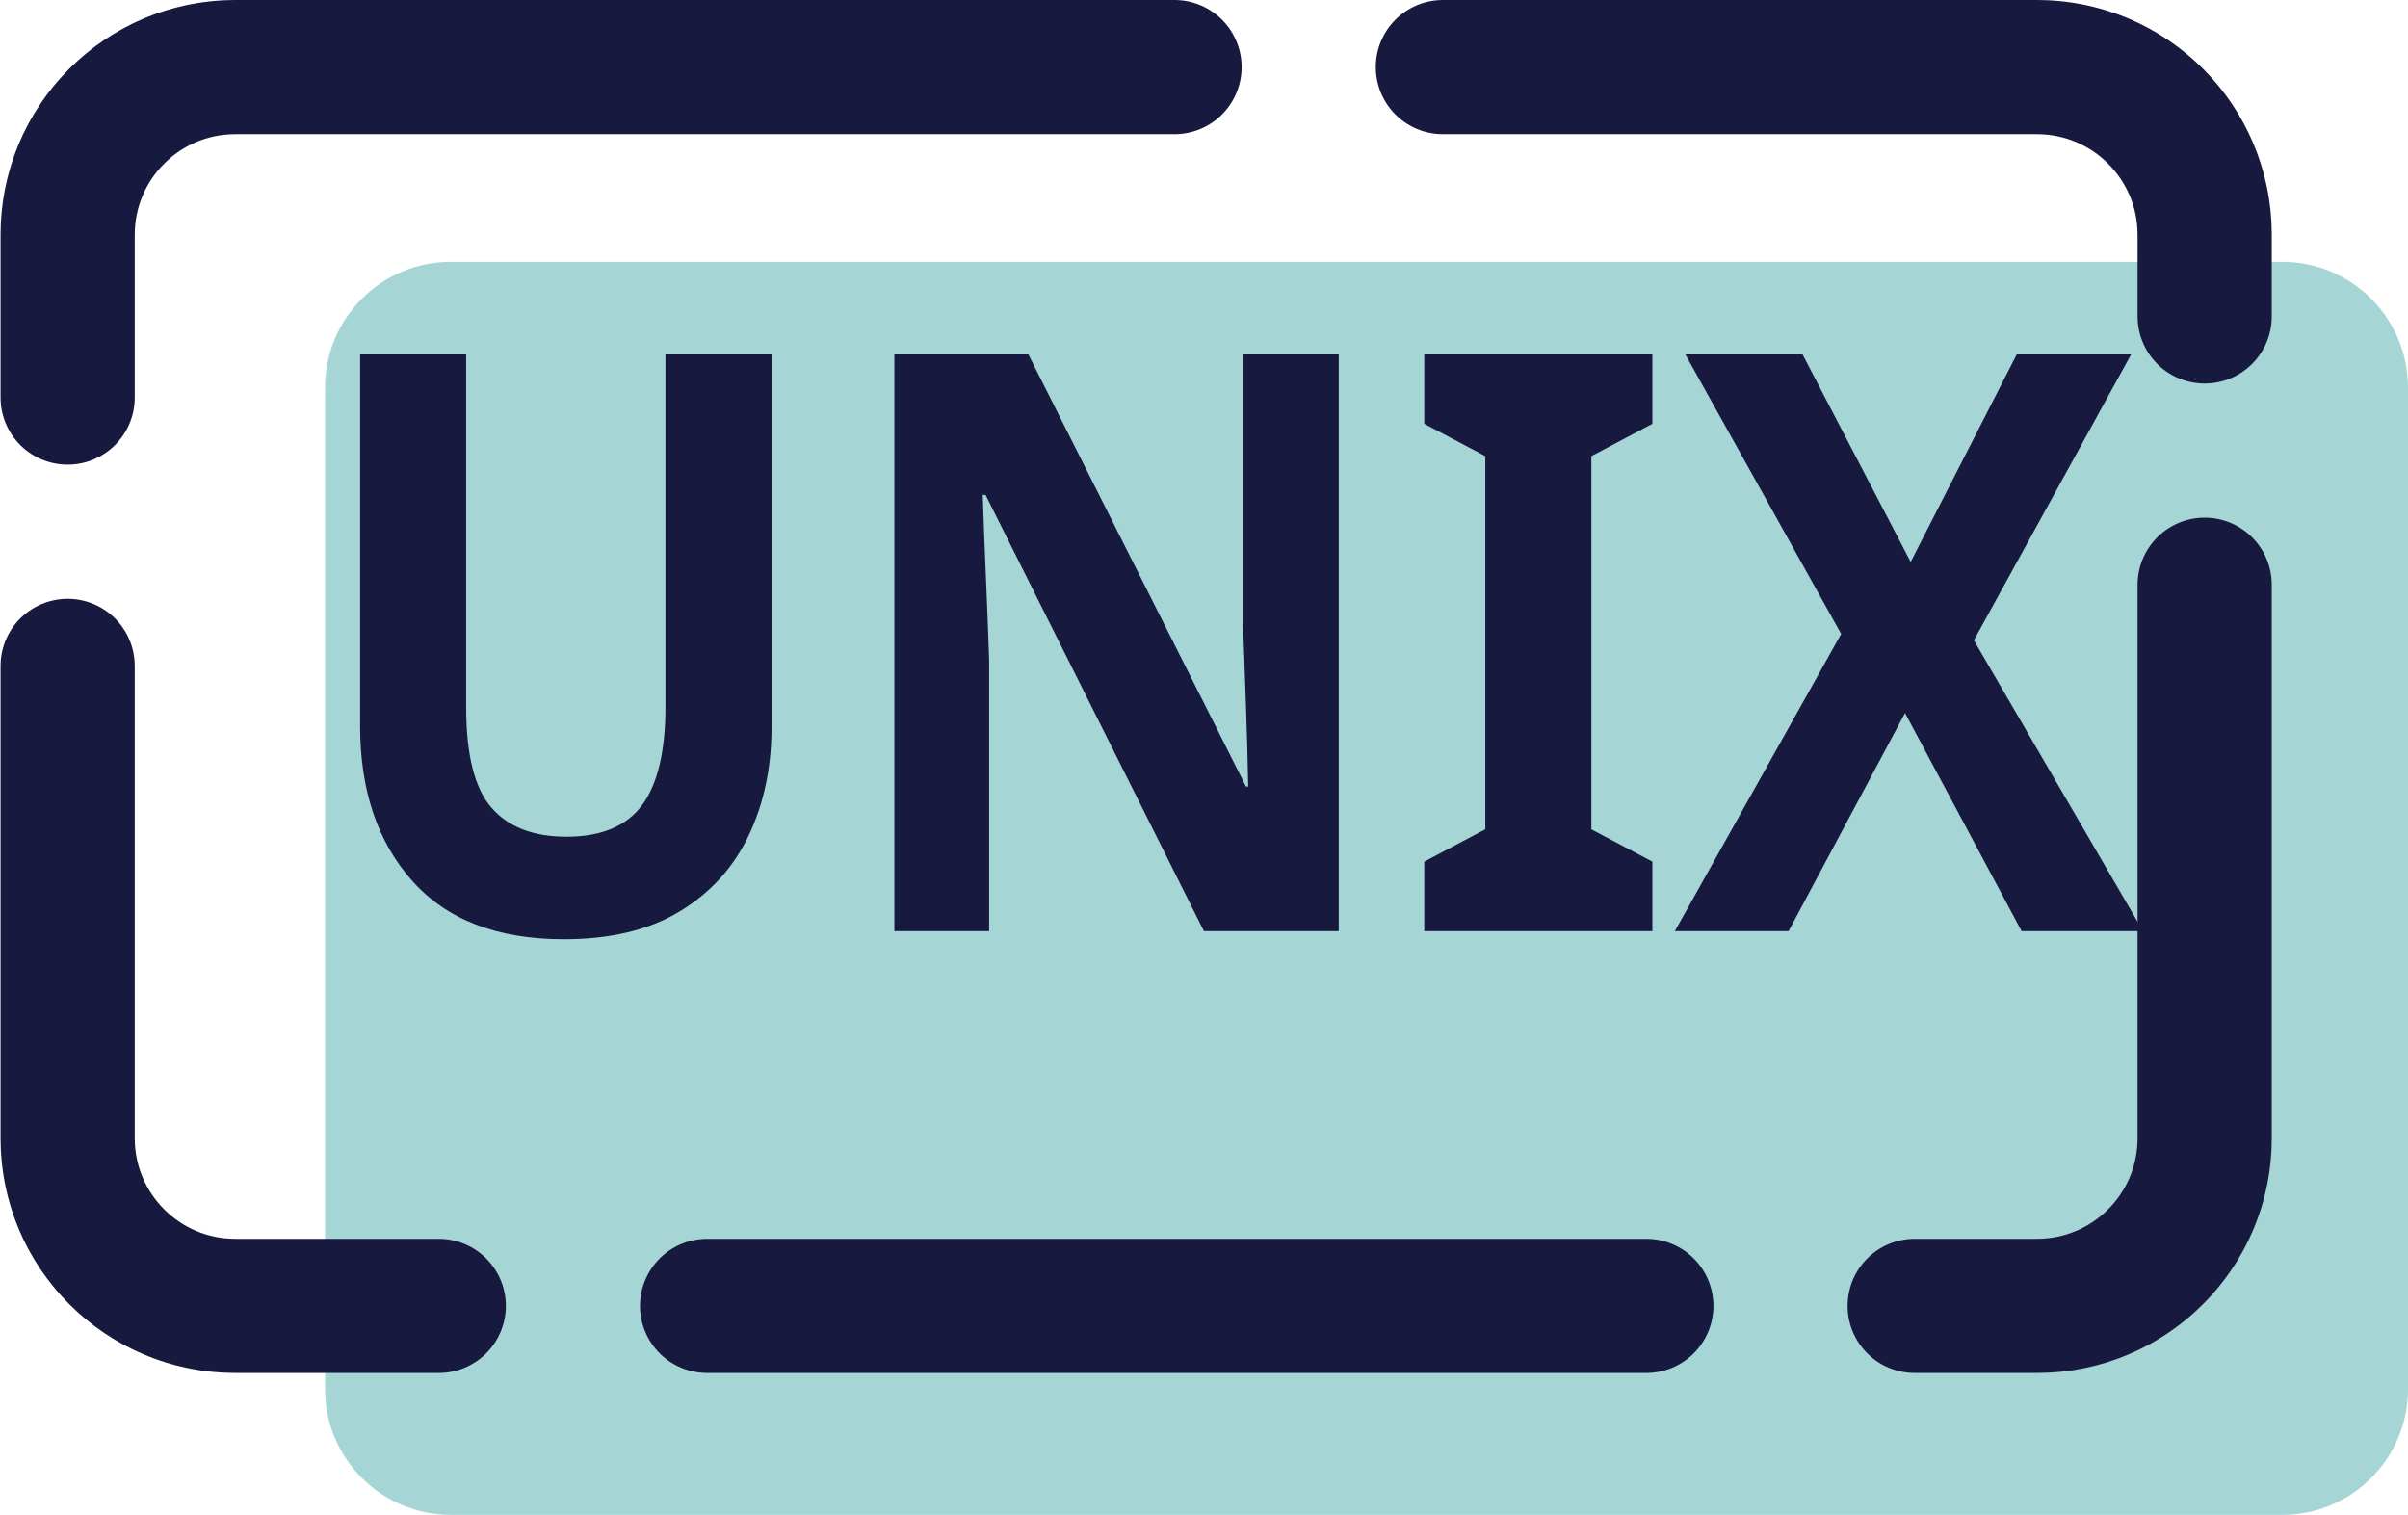
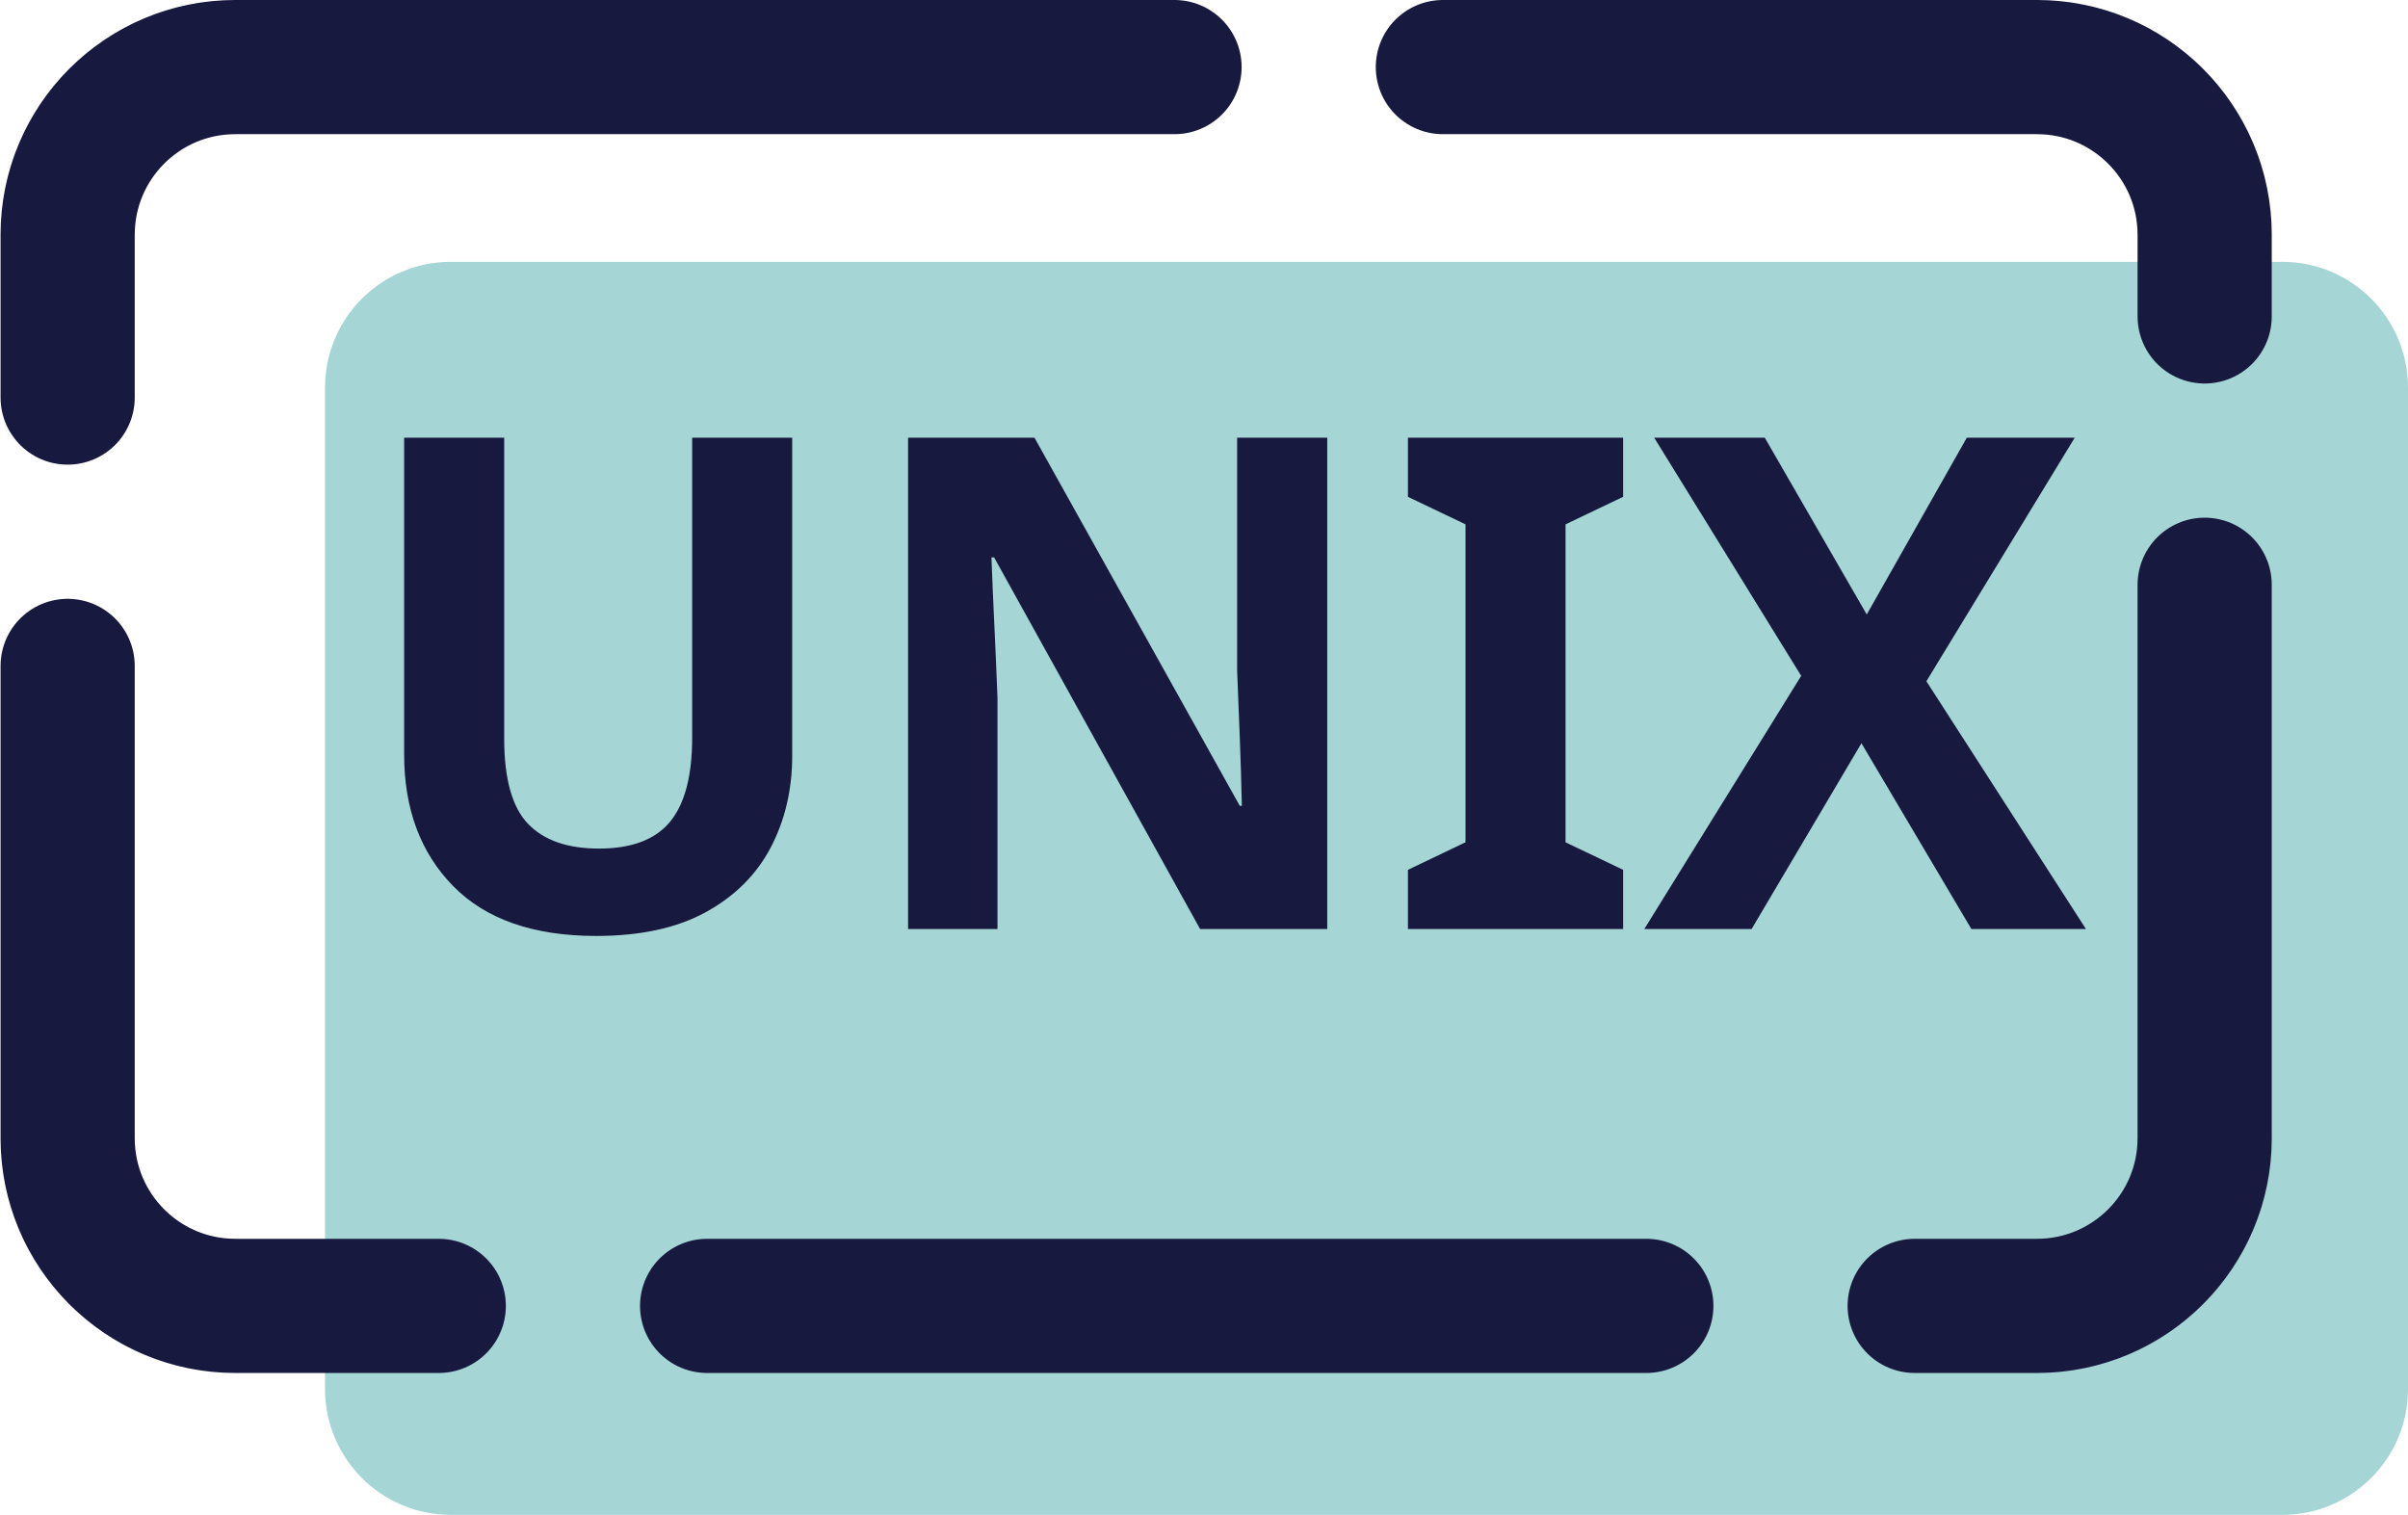
<svg xmlns="http://www.w3.org/2000/svg" width="61.847mm" height="38.911mm" viewBox="0 0 61.847 38.911" version="1.1" id="svg1" xml:space="preserve">
  <defs id="defs1">
    <rect x="360.203" y="438.134" width="288.243" height="213.332" id="rect4-2-7-1-9" />
  </defs>
  <g id="layer12" transform="translate(-145.0966,-157.441)">
    <rect style="fill:#a5d6d5;fill-opacity:1;stroke:#a5d6a7;stroke-width:0;stroke-linecap:round;stroke-miterlimit:4.3;stroke-dasharray:none" id="rect1-5-1-2-7" width="53.499" height="32.186" x="153.445" y="164.166" ry="3.232" />
    <rect style="fill:none;stroke:#18193f;stroke-width:3.446;stroke-linecap:round;stroke-linejoin:miter;stroke-miterlimit:4.3;stroke-dasharray:24.123, 6.892;stroke-dashoffset:0;stroke-opacity:1;paint-order:normal" id="rect2-9-6-6-7" width="54.887" height="31.82" x="146.834" y="159.164" ry="4.306" />
-     <text xml:space="preserve" transform="matrix(0.2107982,0,0,0.2425967,76.88408,55.9217)" id="text3-9-3-9-4" style="font-style:normal;font-variant:normal;font-weight:600;font-stretch:normal;font-size:85.523px;font-family:'SF Pro Rounded';-inkscape-font-specification:'SF Pro Rounded, Semi-Bold';font-variant-ligatures:normal;font-variant-caps:normal;font-variant-numeric:normal;font-variant-east-asian:normal;white-space:pre;shape-inside:url(#rect4-2-7-1-9);display:inline;fill:#18193f;fill-opacity:1;stroke:#18193f;stroke-width:0;stroke-linecap:round;stroke-linejoin:miter;stroke-miterlimit:4.3;stroke-dasharray:none;stroke-dashoffset:0;stroke-opacity:1;paint-order:normal">
-       <tspan x="360.203" y="517.059" id="tspan1">UNIX</tspan>
+     <text xml:space="preserve" transform="matrix(0.1988424,0,0,0.2066705,82.4083,74.44346)" id="text3-9-3-9-4" style="font-style:normal;font-variant:normal;font-weight:600;font-stretch:normal;font-size:85.523px;font-family:'SF Pro Rounded';-inkscape-font-specification:'SF Pro Rounded, Semi-Bold';font-variant-ligatures:normal;font-variant-caps:normal;font-variant-numeric:normal;font-variant-east-asian:normal;white-space:pre;shape-inside:url(#rect4-2-7-1-9);display:inline;fill:#18193f;fill-opacity:1;stroke:#18193f;stroke-width:0;stroke-linecap:round;stroke-linejoin:miter;stroke-miterlimit:4.3;stroke-dasharray:none;stroke-dashoffset:0;stroke-opacity:1;paint-order:normal">
+       <tspan x="360.203" y="517.059" id="tspan2">UNIX</tspan>
    </text>
  </g>
</svg>
